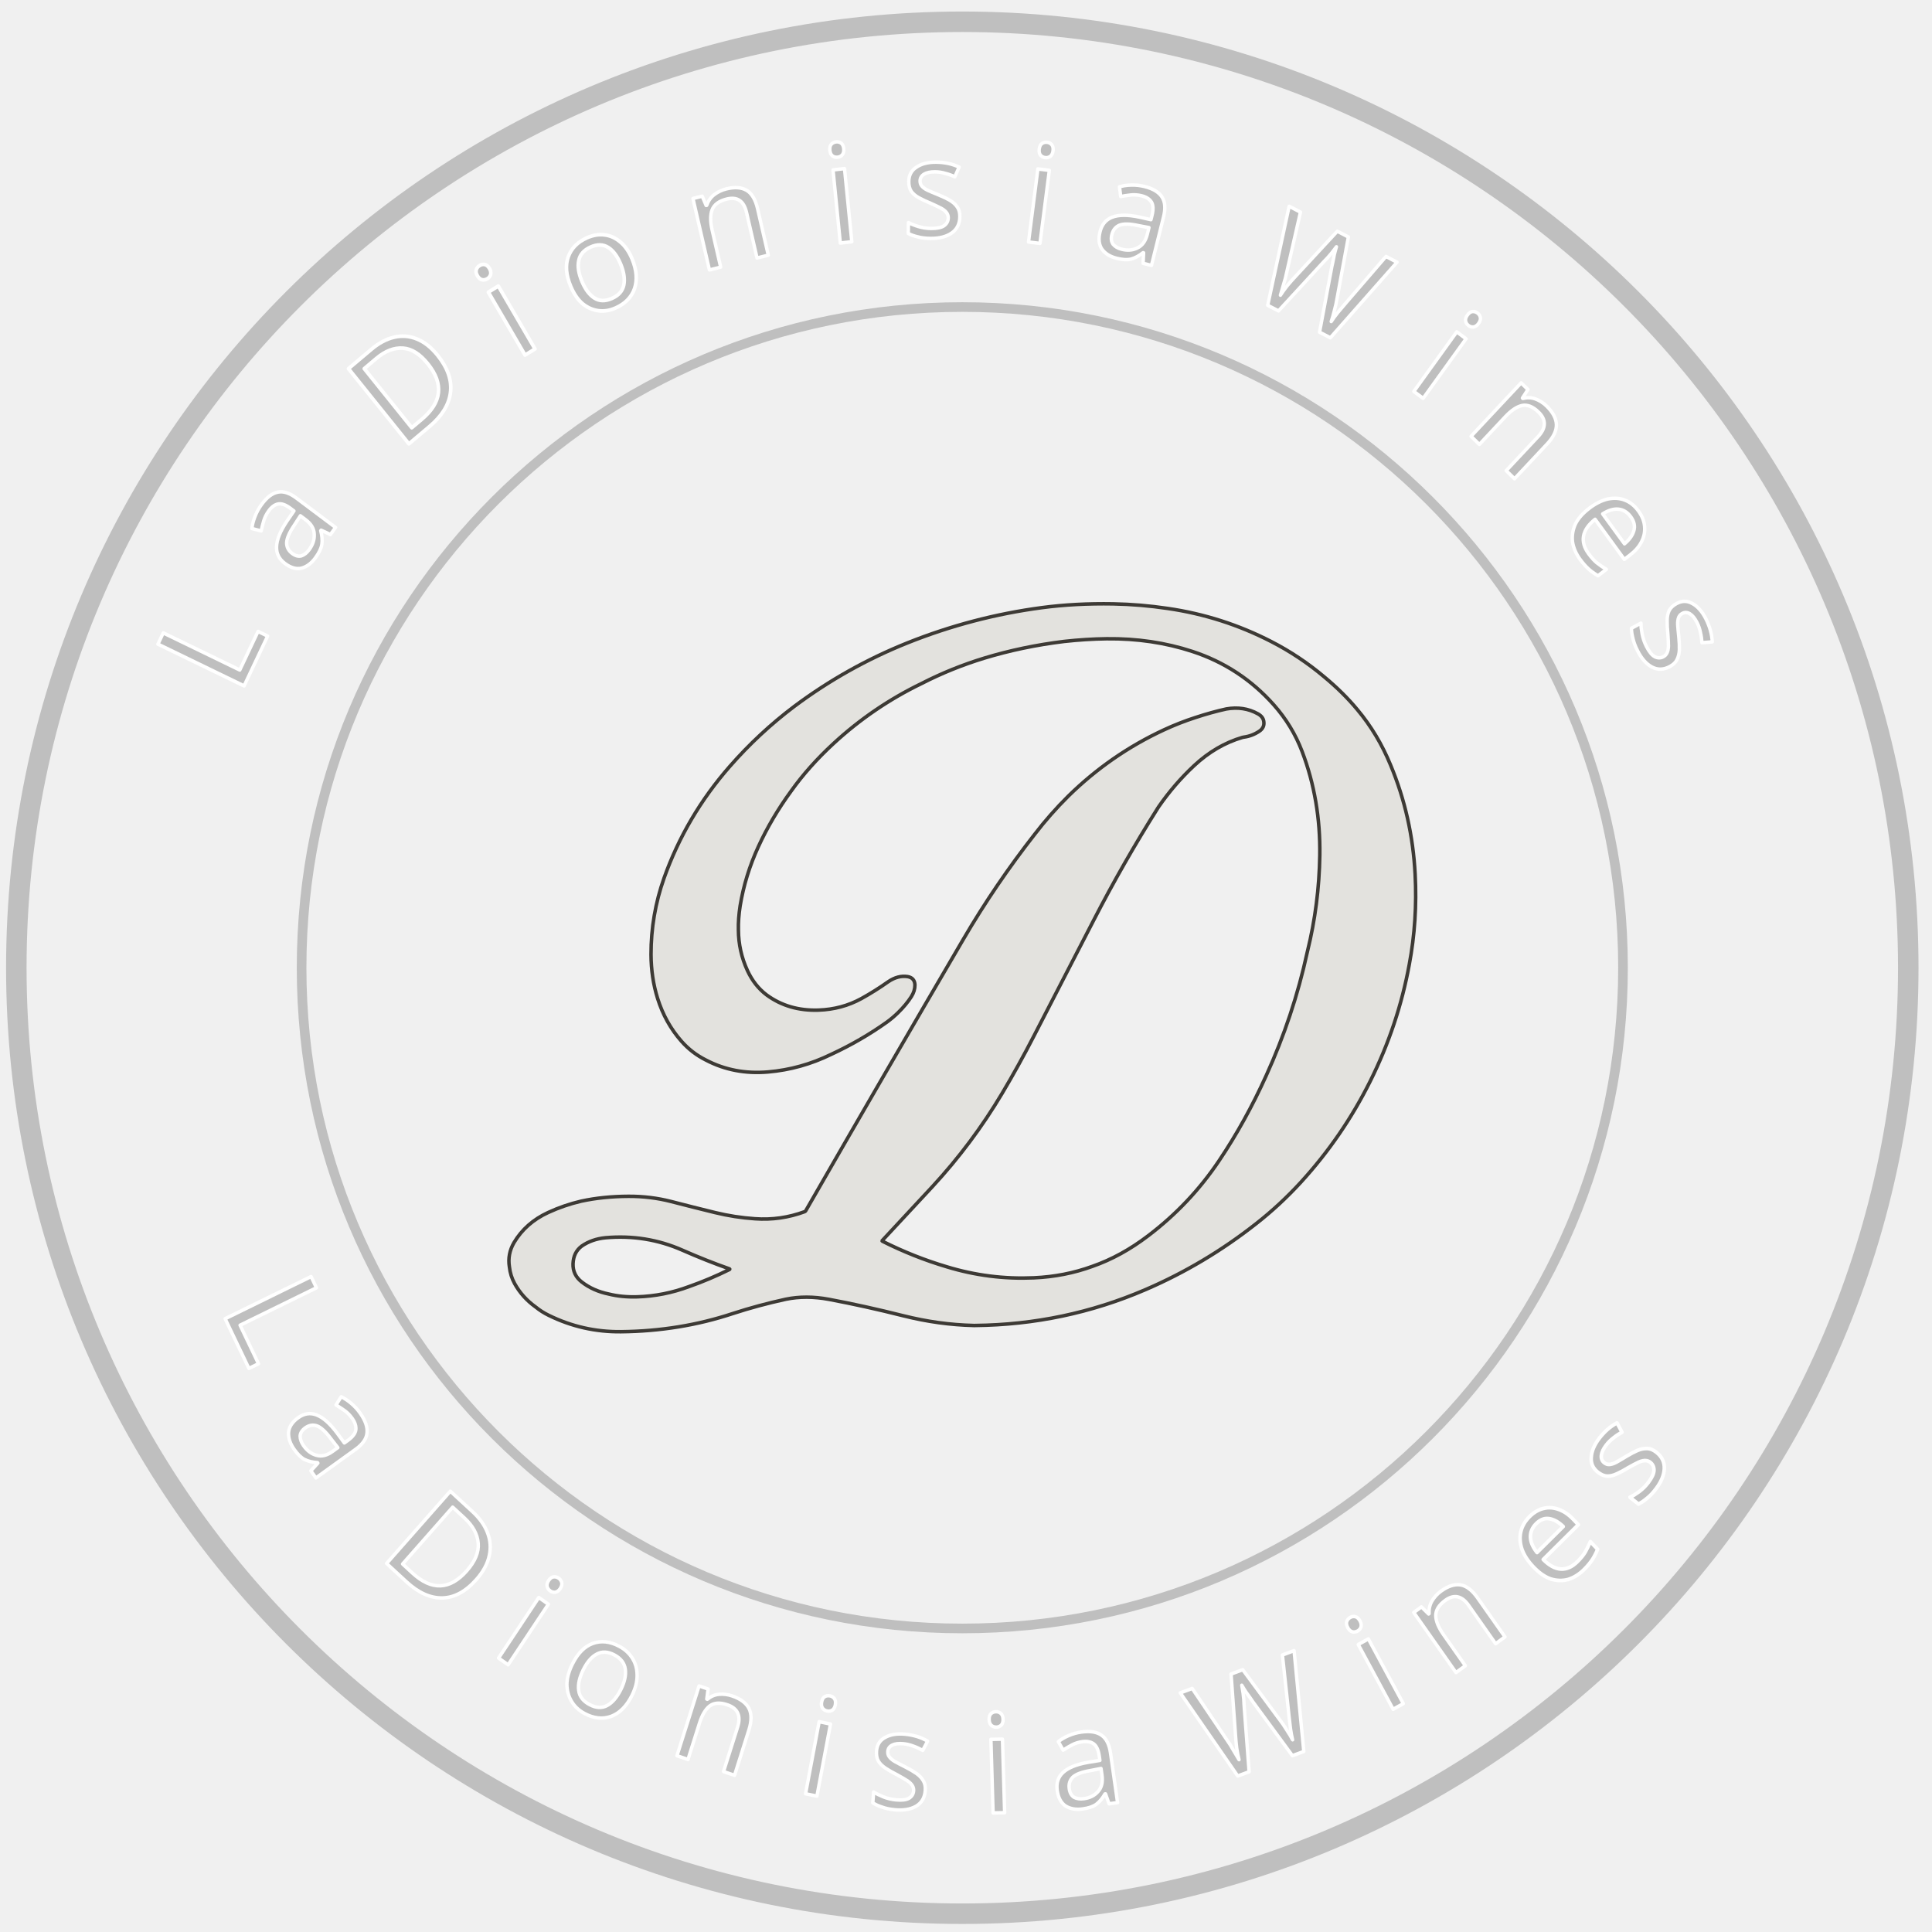
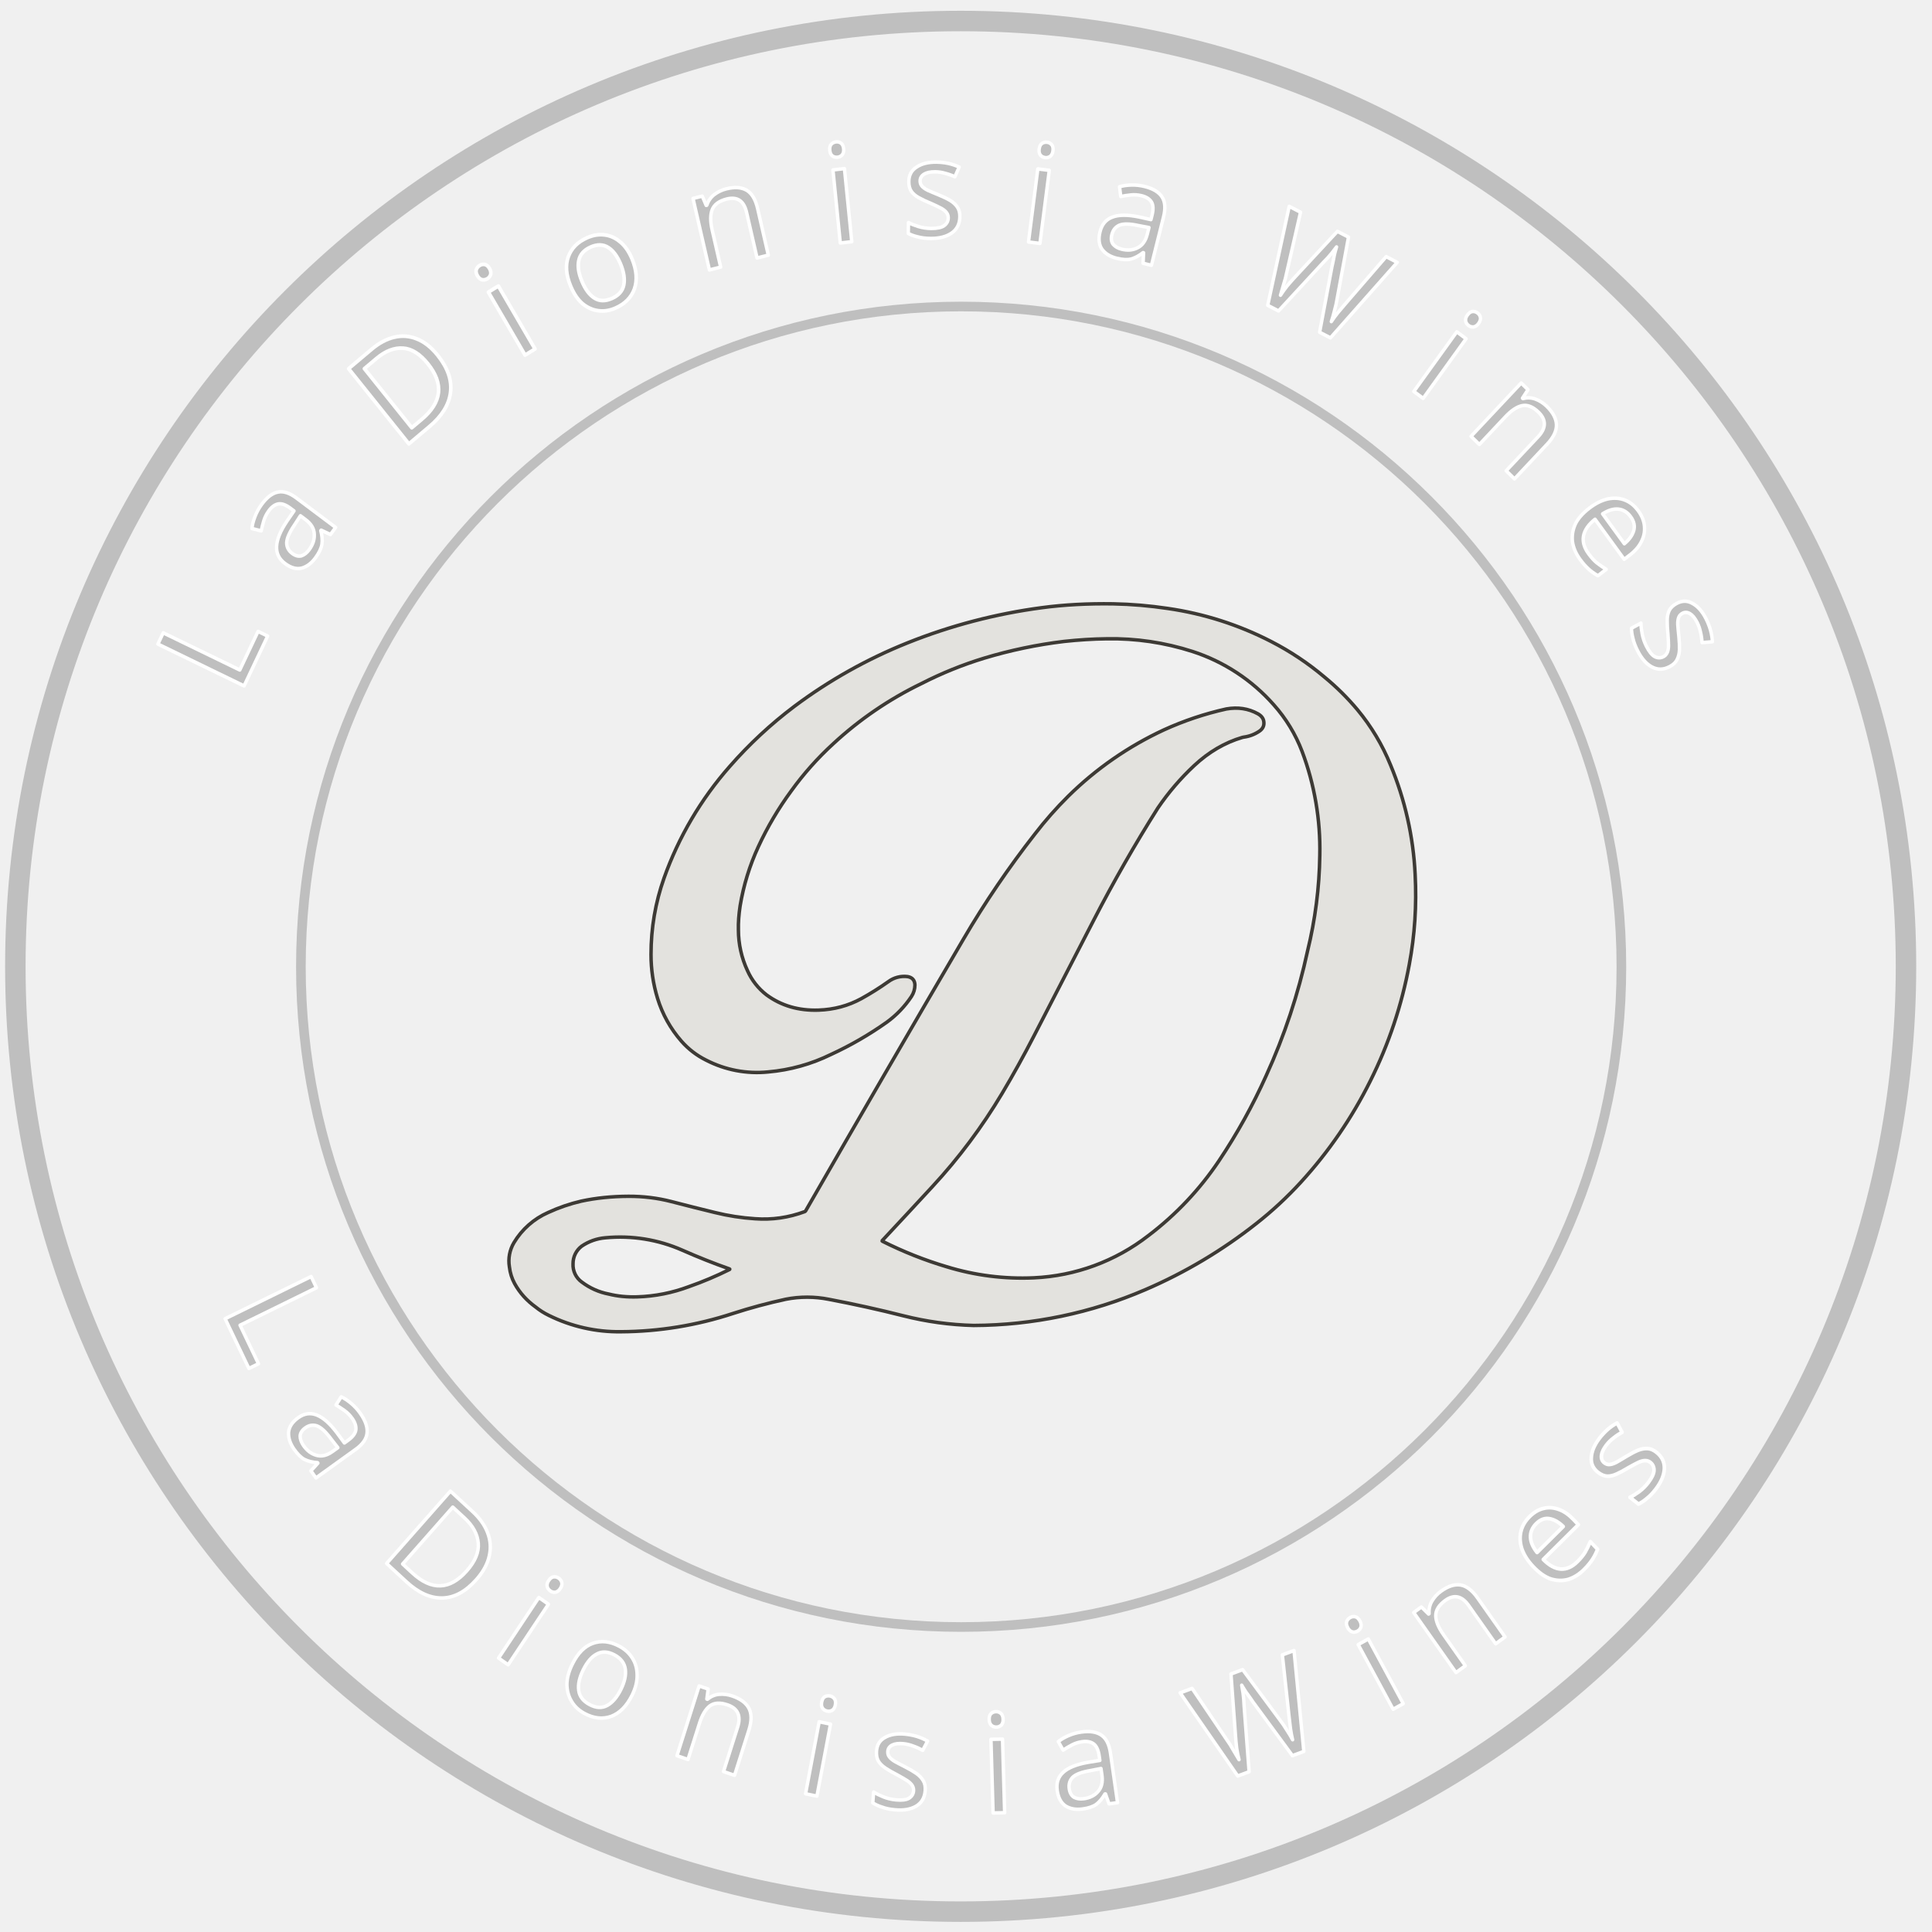
- <svg xmlns="http://www.w3.org/2000/svg" width="100%" height="100%" viewBox="0 0 550 550" version="1.1" xml:space="preserve" style="fill-rule:evenodd;clip-rule:evenodd;stroke-linecap:round;stroke-linejoin:round;stroke-miterlimit:1.5;">
-   <g transform="matrix(1,0,0,1,-98.4392,-41.3317)">
-     <g>
-       <g transform="matrix(5.77449,0,0,5.77449,-198.504,-240.67)">
-         <circle cx="98.864" cy="96.545" r="46.636" style="fill:none;stroke:rgb(191,191,191);stroke-width:1.01px;" />
-       </g>
-       <g transform="matrix(4.03314,0,0,4.03314,-26.3469,-72.5498)">
-         <circle cx="98.864" cy="96.545" r="46.636" style="fill:none;stroke:rgb(191,191,191);stroke-width:0.68px;" />
-       </g>
-       <g transform="matrix(0.393362,0,0,0.393362,136.456,192.884)">
-         <path d="M709,51.75C722.267,52.003 735.413,53.107 748.44,55.06C774.787,58.887 799.787,66.887 823.44,79.06C837.133,86.107 849.883,94.607 861.69,104.56C870.97,112.253 879.01,120.213 885.81,128.44C895.63,140.18 903.59,153.47 909.69,168.31C920.117,193.283 926.053,219.68 927.5,247.5C928.66,269.747 927.243,291.497 923.25,312.75C917.91,341.93 908.513,370.033 895.06,397.06C881.767,423.773 865.017,448.19 844.81,470.31C834.737,481.283 823.967,491.263 812.5,500.25C787.66,519.81 760.93,535.747 732.31,548.06C693.183,564.9 652.08,573.543 609,573.99C608.667,573.997 608.333,573.997 608,573.99C591.12,573.583 574.203,571.253 557.25,567C538.51,562.28 520.49,558.3 503.19,555.06C492.183,553 481.787,552.98 472,555C458.773,557.887 446.043,561.323 433.81,565.31C408.183,573.817 381.163,578.213 352.75,578.5C334.357,578.687 316.96,574.75 300.56,566.69C297.107,565.023 293.9,562.98 290.94,560.56C284.56,555.993 279.517,550.37 275.81,543.69C273.757,539.983 272.487,535.92 272,531.5C271.02,525.4 272.123,519.587 275.31,514.06C280.977,504.513 289.207,497.243 300,492.25C307.693,488.69 315.693,485.94 324,484C334.593,481.713 346.01,480.547 358.25,480.5C368.863,480.46 379.113,481.71 389,484.25C399.767,487.043 410.35,489.71 420.75,492.25C430.33,494.59 439.997,496.09 449.75,496.75C462.077,497.643 474.067,495.93 485.72,491.61C486.033,491.497 486.273,491.293 486.44,491C524.173,425.387 562.257,359.783 600.69,294.19C616.09,267.903 633.297,242.61 652.31,218.31C659.67,208.723 667.713,199.6 676.44,190.94C696.86,170.893 719.943,154.893 745.69,142.94C753.063,139.513 760.667,136.533 768.5,134C776.1,131.487 783.537,129.423 790.81,127.81C799.183,126.33 806.81,127.497 813.69,131.31C816.363,132.797 817.8,134.777 818,137.25C818.32,140.01 817.217,142.24 814.69,143.94C811.23,146.253 807.5,147.67 803.5,148.19C803.167,148.23 802.84,148.297 802.52,148.39C789.807,152.123 778.153,158.93 767.56,168.81C758.013,177.717 749.44,187.663 741.84,198.65C741.653,198.923 741.473,199.203 741.3,199.49C724.68,225.837 709.267,252.777 695.06,280.31C680.98,307.537 666.48,335.62 651.56,364.56C644.273,378.707 636.607,392.54 628.56,406.06C614.167,430.213 597.377,452.673 578.19,473.44C566.137,486.48 554.01,499.52 541.81,512.56C541.657,512.733 541.68,512.87 541.88,512.97C557.073,520.61 572.613,526.787 588.5,531.5C609.013,537.773 630.013,540.44 651.5,539.5C666.433,538.847 680.58,536.077 693.94,531.19C707.9,526.323 721.4,518.907 734.44,508.94C754.553,493.64 771.593,475.597 785.56,454.81C798.32,435.83 809.697,415.29 819.69,393.19C832.837,364.317 842.737,334.583 849.39,303.99C849.463,303.663 849.54,303.337 849.62,303.01C855.173,280.483 858.133,257.397 858.5,233.75C858.907,207.177 854.637,182.113 845.69,158.56C840.97,146.14 834.137,134.89 825.19,124.81C809.01,106.63 789.383,93.757 766.31,86.19C746.897,79.817 726.21,76.753 704.25,77C694.303,77.127 684.033,77.773 673.44,78.94C653.307,81.407 634.077,85.427 615.75,91C600.03,95.78 584.843,101.927 570.19,109.44C546.81,120.78 525.56,135.28 506.44,152.94C494.573,163.9 484.407,175.317 475.94,187.19C466.487,200.13 458.57,213.547 452.19,227.44C445.83,241.273 441.433,255.543 439,270.25C438.02,276.623 437.603,282.457 437.75,287.75C437.81,298.057 439.997,307.87 444.31,317.19C447.683,324.463 452.267,330.297 458.06,334.69C468.733,342.557 481.297,346.243 495.75,345.75C506.937,345.37 517.25,342.6 526.69,337.44C533.403,333.72 539.903,329.637 546.19,325.19C550.87,322.003 555.557,320.773 560.25,321.5C563.597,322.107 565.347,324.107 565.5,327.5C565.52,330.393 564.667,333.207 562.94,335.94C560.46,339.847 557.21,343.763 553.19,347.69C550.663,350.15 547.997,352.4 545.19,354.44C532.717,363.327 519.257,371.117 504.81,377.81C490.27,384.903 475.083,389.133 459.25,390.5C442.903,391.907 427.923,389.053 414.31,381.94C407.437,378.507 401.5,373.943 396.5,368.25C388.7,359.403 382.95,349.07 379.25,337.25C376.143,327.323 374.56,316.74 374.5,305.5C374.48,286.44 377.627,268.003 383.94,250.19C394.5,220.477 410.333,193.56 431.44,169.44C445.58,153.28 461.163,138.78 478.19,125.94C503.537,107.013 530.87,91.68 560.19,79.94C591.557,67.413 623.91,58.933 657.25,54.5C673.41,52.353 690.66,51.437 709,51.75ZM324.44,542.56C329.913,546.8 336.433,549.697 344,551.25C350.34,552.81 357.173,553.477 364.5,553.25C377.373,552.85 389.893,550.37 402.06,545.81C412.027,542.31 421.743,538.21 431.21,533.51C431.61,533.31 431.6,533.13 431.18,532.97C420.04,529.05 408.73,524.56 397.25,519.5C379.683,511.76 361.1,508.76 341.5,510.5C334.907,511.147 329.177,513.167 324.31,516.56C320.337,519.547 318.253,523.797 318.06,529.31C317.887,534.723 320.013,539.14 324.44,542.56Z" style="fill:rgb(227,226,222);fill-rule:nonzero;stroke:rgb(61,58,53);stroke-width:2.54px;stroke-linecap:butt;stroke-miterlimit:2;" />
-       </g>
-       <g transform="matrix(5.24256,1.26642,-1.29706,5.3694,-78.1999,-377.049)">
-         <g transform="matrix(0.208061,-0.978116,0.978116,0.208061,70.9312,98.1936)">
-           <text x="0px" y="0px" style="font-family:'CopperplateGothic-Bold', 'Copperplate Gothic Bold', sans-serif;font-size:7.079px;fill:rgb(191,191,191);stroke:white;stroke-width:0.18px;stroke-linecap:butt;stroke-miterlimit:2;">L</text>
-         </g>
-         <g transform="matrix(0.387202,-0.921995,0.921995,0.387202,72.4912,91.6021)">
-           <text x="0px" y="0px" style="font-family:'CopperplateGothic-Bold', 'Copperplate Gothic Bold', sans-serif;font-size:7.079px;fill:rgb(191,191,191);stroke:white;stroke-width:0.18px;stroke-linecap:butt;stroke-miterlimit:2;">a</text>
-         </g>
-         <g transform="matrix(0.601366,-0.798974,0.798974,0.601366,76.1173,83.9501)">
-           <text x="0px" y="0px" style="font-family:'CopperplateGothic-Bold', 'Copperplate Gothic Bold', sans-serif;font-size:7.079px;fill:rgb(191,191,191);stroke:white;stroke-width:0.19px;stroke-linecap:butt;stroke-miterlimit:2;">D</text>
-         </g>
-         <g transform="matrix(0.713102,-0.70106,0.70106,0.713102,80.956,77.9761)">
-           <text x="0px" y="0px" style="font-family:'CopperplateGothic-Bold', 'Copperplate Gothic Bold', sans-serif;font-size:7.079px;fill:rgb(191,191,191);stroke:white;stroke-width:0.19px;stroke-linecap:butt;stroke-miterlimit:2;">i</text>
-         </g>
-         <g transform="matrix(0.800587,-0.599217,0.599217,0.800587,83.7052,75.3031)">
-           <text x="0px" y="0px" style="font-family:'CopperplateGothic-Bold', 'Copperplate Gothic Bold', sans-serif;font-size:7.079px;fill:rgb(191,191,191);stroke:white;stroke-width:0.19px;stroke-linecap:butt;stroke-miterlimit:2;">o</text>
-         </g>
-         <g transform="matrix(0.890109,-0.455747,0.455747,0.890109,89.2528,71.3308)">
-           <text x="0px" y="0px" style="font-family:'CopperplateGothic-Bold', 'Copperplate Gothic Bold', sans-serif;font-size:7.079px;fill:rgb(191,191,191);stroke:white;stroke-width:0.18px;stroke-linecap:butt;stroke-miterlimit:2;">n</text>
-         </g>
-         <g transform="matrix(0.941479,-0.337072,0.337072,0.941479,95.6031,68.326)">
-           <text x="0px" y="0px" style="font-family:'CopperplateGothic-Bold', 'Copperplate Gothic Bold', sans-serif;font-size:7.079px;fill:rgb(191,191,191);stroke:white;stroke-width:0.18px;stroke-linecap:butt;stroke-miterlimit:2;">i</text>
-         </g>
-         <g transform="matrix(0.974391,-0.224859,0.224859,0.974391,99.22,67.0709)">
-           <text x="0px" y="0px" style="font-family:'CopperplateGothic-Bold', 'Copperplate Gothic Bold', sans-serif;font-size:7.079px;fill:rgb(191,191,191);stroke:white;stroke-width:0.18px;stroke-linecap:butt;stroke-miterlimit:2;">s</text>
-         </g>
-         <g transform="matrix(0.993715,-0.111935,0.111935,0.993715,105.215,65.859)">
-           <text x="0px" y="0px" style="font-family:'CopperplateGothic-Bold', 'Copperplate Gothic Bold', sans-serif;font-size:7.079px;fill:rgb(191,191,191);stroke:white;stroke-width:0.18px;stroke-linecap:butt;stroke-miterlimit:2;">i</text>
-         </g>
-         <g transform="matrix(0.999973,0.00731594,-0.00731594,0.999973,109.028,65.452)">
-           <text x="0px" y="0px" style="font-family:'CopperplateGothic-Bold', 'Copperplate Gothic Bold', sans-serif;font-size:7.079px;fill:rgb(191,191,191);stroke:white;stroke-width:0.18px;stroke-linecap:butt;stroke-miterlimit:2;">a</text>
-         </g>
-         <g transform="matrix(0.972311,0.233691,-0.233691,0.972311,117.495,65.7359)">
-           <text x="0px" y="0px" style="font-family:'CopperplateGothic-Bold', 'Copperplate Gothic Bold', sans-serif;font-size:7.079px;fill:rgb(191,191,191);stroke:white;stroke-width:0.18px;stroke-linecap:butt;stroke-miterlimit:2;">W</text>
-         </g>
-         <g transform="matrix(0.922666,0.3856,-0.3856,0.922666,126.881,68.379)">
-           <text x="0px" y="0px" style="font-family:'CopperplateGothic-Bold', 'Copperplate Gothic Bold', sans-serif;font-size:7.079px;fill:rgb(191,191,191);stroke:white;stroke-width:0.18px;stroke-linecap:butt;stroke-miterlimit:2;">i</text>
-         </g>
-         <g transform="matrix(0.864607,0.502449,-0.502449,0.864607,130.407,69.8631)">
-           <text x="0px" y="0px" style="font-family:'CopperplateGothic-Bold', 'Copperplate Gothic Bold', sans-serif;font-size:7.079px;fill:rgb(191,191,191);stroke:white;stroke-width:0.18px;stroke-linecap:butt;stroke-miterlimit:2;">n</text>
-         </g>
-         <g transform="matrix(0.769935,0.638123,-0.638123,0.769935,136.396,73.5391)">
-           <text x="0px" y="0px" style="font-family:'CopperplateGothic-Bold', 'Copperplate Gothic Bold', sans-serif;font-size:7.079px;fill:rgb(191,191,191);stroke:white;stroke-width:0.18px;stroke-linecap:butt;stroke-miterlimit:2;">e</text>
-         </g>
-         <g transform="matrix(0.659902,0.751351,-0.751351,0.659902,141.167,77.677)">
-           <text x="0px" y="0px" style="font-family:'CopperplateGothic-Bold', 'Copperplate Gothic Bold', sans-serif;font-size:7.079px;fill:rgb(191,191,191);stroke:white;stroke-width:0.18px;stroke-linecap:butt;stroke-miterlimit:2;">s</text>
-         </g>
-       </g>
-       <g transform="matrix(5.2362,-1.29245,1.32372,5.36289,-360.372,-99.7259)">
-         <g transform="matrix(0.207486,0.978238,-0.978238,0.207486,71.0379,112.786)">
-           <text x="0px" y="0px" style="font-family:'CopperplateGothic-Bold', 'Copperplate Gothic Bold', sans-serif;font-size:7.079px;fill:rgb(191,191,191);stroke:white;stroke-width:0.18px;stroke-linecap:butt;stroke-miterlimit:2;">L</text>
-         </g>
-         <g transform="matrix(0.365601,0.930772,-0.930772,0.365601,72.5778,119.391)">
-           <text x="0px" y="0px" style="font-family:'CopperplateGothic-Bold', 'Copperplate Gothic Bold', sans-serif;font-size:7.079px;fill:rgb(191,191,191);stroke:white;stroke-width:0.18px;stroke-linecap:butt;stroke-miterlimit:2;">a</text>
-         </g>
-         <g transform="matrix(0.560461,0.828181,-0.828181,0.560461,75.9742,127.129)">
-           <text x="0px" y="0px" style="font-family:'CopperplateGothic-Bold', 'Copperplate Gothic Bold', sans-serif;font-size:7.079px;fill:rgb(191,191,191);stroke:white;stroke-width:0.18px;stroke-linecap:butt;stroke-miterlimit:2;">D</text>
-         </g>
-         <g transform="matrix(0.667166,0.744909,-0.744909,0.667166,80.4924,133.361)">
-           <text x="0px" y="0px" style="font-family:'CopperplateGothic-Bold', 'Copperplate Gothic Bold', sans-serif;font-size:7.079px;fill:rgb(191,191,191);stroke:white;stroke-width:0.18px;stroke-linecap:butt;stroke-miterlimit:2;">i</text>
-         </g>
-         <g transform="matrix(0.753978,0.6569,-0.6569,0.753978,83.0648,136.204)">
-           <text x="0px" y="0px" style="font-family:'CopperplateGothic-Bold', 'Copperplate Gothic Bold', sans-serif;font-size:7.079px;fill:rgb(191,191,191);stroke:white;stroke-width:0.18px;stroke-linecap:butt;stroke-miterlimit:2;">o</text>
-         </g>
-         <g transform="matrix(0.847676,0.530514,-0.530514,0.847676,88.2911,140.581)">
-           <text x="0px" y="0px" style="font-family:'CopperplateGothic-Bold', 'Copperplate Gothic Bold', sans-serif;font-size:7.079px;fill:rgb(191,191,191);stroke:white;stroke-width:0.18px;stroke-linecap:butt;stroke-miterlimit:2;">n</text>
-         </g>
-         <g transform="matrix(0.905859,0.42358,-0.42358,0.905859,94.364,144.138)">
-           <text x="0px" y="0px" style="font-family:'CopperplateGothic-Bold', 'Copperplate Gothic Bold', sans-serif;font-size:7.079px;fill:rgb(191,191,191);stroke:white;stroke-width:0.18px;stroke-linecap:butt;stroke-miterlimit:2;">i</text>
-         </g>
-         <g transform="matrix(0.947031,0.321143,-0.321143,0.947031,97.8358,145.724)">
-           <text x="0px" y="0px" style="font-family:'CopperplateGothic-Bold', 'Copperplate Gothic Bold', sans-serif;font-size:7.079px;fill:rgb(191,191,191);stroke:white;stroke-width:0.18px;stroke-linecap:butt;stroke-miterlimit:2;">s</text>
-         </g>
-         <g transform="matrix(0.976451,0.215739,-0.215739,0.976451,103.688,147.539)">
-           <text x="0px" y="0px" style="font-family:'CopperplateGothic-Bold', 'Copperplate Gothic Bold', sans-serif;font-size:7.079px;fill:rgb(191,191,191);stroke:white;stroke-width:0.18px;stroke-linecap:butt;stroke-miterlimit:2;">i</text>
-         </g>
-         <g transform="matrix(0.99471,0.102721,-0.102721,0.99471,107.42,148.344)">
-           <text x="0px" y="0px" style="font-family:'CopperplateGothic-Bold', 'Copperplate Gothic Bold', sans-serif;font-size:7.079px;fill:rgb(191,191,191);stroke:white;stroke-width:0.18px;stroke-linecap:butt;stroke-miterlimit:2;">a</text>
-         </g>
-         <g transform="matrix(0.993871,-0.110547,0.110547,0.993871,115.874,149.001)">
-           <text x="0px" y="0px" style="font-family:'CopperplateGothic-Bold', 'Copperplate Gothic Bold', sans-serif;font-size:7.079px;fill:rgb(191,191,191);stroke:white;stroke-width:0.18px;stroke-linecap:butt;stroke-miterlimit:2;">W</text>
-         </g>
-         <g transform="matrix(0.966762,-0.255679,0.255679,0.966762,125.507,147.58)">
-           <text x="0px" y="0px" style="font-family:'CopperplateGothic-Bold', 'Copperplate Gothic Bold', sans-serif;font-size:7.079px;fill:rgb(191,191,191);stroke:white;stroke-width:0.18px;stroke-linecap:butt;stroke-miterlimit:2;">i</text>
-         </g>
-         <g transform="matrix(0.929099,-0.369832,0.369832,0.929099,129.214,146.589)">
-           <text x="0px" y="0px" style="font-family:'CopperplateGothic-Bold', 'Copperplate Gothic Bold', sans-serif;font-size:7.079px;fill:rgb(191,191,191);stroke:white;stroke-width:0.18px;stroke-linecap:butt;stroke-miterlimit:2;">n</text>
-         </g>
-         <g transform="matrix(0.863361,-0.504587,0.504587,0.863361,135.69,143.843)">
-           <text x="0px" y="0px" style="font-family:'CopperplateGothic-Bold', 'Copperplate Gothic Bold', sans-serif;font-size:7.079px;fill:rgb(191,191,191);stroke:white;stroke-width:0.19px;stroke-linecap:butt;stroke-miterlimit:2;">e</text>
-         </g>
-         <g transform="matrix(0.784649,-0.619941,0.619941,0.784649,141.073,140.552)">
-           <text x="0px" y="0px" style="font-family:'CopperplateGothic-Bold', 'Copperplate Gothic Bold', sans-serif;font-size:7.079px;fill:rgb(191,191,191);stroke:white;stroke-width:0.19px;stroke-linecap:butt;stroke-miterlimit:2;">s</text>
-         </g>
-       </g>
-     </g>
-   </g>
+ <svg xmlns="http://www.w3.org/2000/svg" xml:space="preserve" fill-rule="evenodd" stroke-linecap="round" stroke-linejoin="round" stroke-miterlimit="1.5" clip-rule="evenodd" viewBox="0 0 550 550">
+   <circle cx="98.86" cy="96.55" r="46.64" fill="none" stroke="#bfbfbf" stroke-width="1.01" transform="matrix(5.77 0 0 5.77 -296.94 -282)" />
+   <circle cx="98.86" cy="96.55" r="46.64" fill="none" stroke="#bfbfbf" stroke-width=".68" transform="matrix(4.03 0 0 4.03 -124.79 -113.88)" />
+   <path fill="#e3e2de" fill-rule="nonzero" stroke="#3d3a35" stroke-linecap="butt" stroke-miterlimit="2" stroke-width=".99" d="M316.91 171.9c5.22.1 10.39.54 15.51 1.31a93.36 93.36 0 0 1 29.5 9.44 80.25 80.25 0 0 1 15.05 10.03 71.2 71.2 0 0 1 9.5 9.4 59.67 59.67 0 0 1 9.38 15.68 92.73 92.73 0 0 1 7.01 31.15c.46 8.75-.1 17.3-1.67 25.67a124.31 124.31 0 0 1-11.1 33.16 125.27 125.27 0 0 1-19.76 28.81 106 106 0 0 1-12.7 11.78 140.65 140.65 0 0 1-31.55 18.8 124.76 124.76 0 0 1-48.9 10.2 90.83 90.83 0 0 1-19.96-2.74 354.1 354.1 0 0 0-21.27-4.7 31.56 31.56 0 0 0-12.27-.02 155.38 155.38 0 0 0-15.02 4.05 103.92 103.92 0 0 1-31.88 5.2 44.88 44.88 0 0 1-20.53-4.65 19.02 19.02 0 0 1-3.79-2.41c-2.5-1.8-4.5-4.01-5.95-6.64-.8-1.46-1.3-3.06-1.5-4.8a10.2 10.2 0 0 1 1.3-6.86 21.4 21.4 0 0 1 9.72-8.58 48.9 48.9 0 0 1 9.44-3.24c4.16-.9 8.65-1.36 13.47-1.38 4.17-.01 8.2.48 12.1 1.48 4.23 1.1 8.4 2.15 12.48 3.14 3.77.93 7.57 1.52 11.41 1.77 4.85.36 9.57-.32 14.15-2.02a.52.52 0 0 0 .28-.24 11033.6 11033.6 0 0 1 44.95-77.41 269.33 269.33 0 0 1 20.3-29.85c2.9-3.77 6.06-7.36 9.5-10.77a96.81 96.81 0 0 1 27.23-18.88 90.16 90.16 0 0 1 17.75-5.95c3.3-.58 6.3-.13 9 1.37 1.05.59 1.62 1.37 1.7 2.34.12 1.09-.31 1.96-1.3 2.63a10.2 10.2 0 0 1-4.4 1.67l-.4.08c-5 1.47-9.58 4.15-13.74 8.04a72.04 72.04 0 0 0-10.33 12.06 423.85 423.85 0 0 0-18.2 31.8 29834.9 29834.9 0 0 0-17.1 33.14 304.8 304.8 0 0 1-9.05 16.32 158.6 158.6 0 0 1-19.82 26.5 3348.3 3348.3 0 0 1-14.3 15.4c-.07.06-.06.12.02.16 5.98 3 12.1 5.43 18.34 7.28a73.2 73.2 0 0 0 24.78 3.15 57.31 57.31 0 0 0 32.63-12.02 88.86 88.86 0 0 0 20.1-21.3 165.7 165.7 0 0 0 13.43-24.23 173.34 173.34 0 0 0 11.78-35.48 121.33 121.33 0 0 0 3.49-27.24 79.11 79.11 0 0 0-5.04-29.58 42.7 42.7 0 0 0-8.06-13.27 52.3 52.3 0 0 0-23.17-15.2 75.04 75.04 0 0 0-24.4-3.6c-3.92.04-7.96.3-12.13.75a133.8 133.8 0 0 0-22.7 4.75 108.19 108.19 0 0 0-17.91 7.25 103.03 103.03 0 0 0-25.08 17.11 87.83 87.83 0 0 0-12 13.48 91.69 91.69 0 0 0-9.34 15.83 65.9 65.9 0 0 0-5.19 16.84c-.38 2.5-.55 4.8-.49 6.88a27.5 27.5 0 0 0 2.58 11.58 17.9 17.9 0 0 0 5.41 6.89c4.2 3.1 9.14 4.54 14.83 4.35 4.4-.15 8.45-1.24 12.17-3.27a82.62 82.62 0 0 0 7.67-4.82 7.57 7.57 0 0 1 5.53-1.45c1.31.24 2 1.02 2.06 2.36a6.03 6.03 0 0 1-1 3.32 28.68 28.68 0 0 1-6.98 7.28 99.04 99.04 0 0 1-15.89 9.19 50.45 50.45 0 0 1-17.92 4.99 31.54 31.54 0 0 1-17.68-3.37 22.77 22.77 0 0 1-7-5.38 33.18 33.18 0 0 1-6.8-12.2 42.35 42.35 0 0 1-1.86-12.49c0-7.5 1.23-14.75 3.71-21.75a97.37 97.37 0 0 1 18.69-31.77 121.92 121.92 0 0 1 18.39-17.1 141.76 141.76 0 0 1 32.25-18.1 159.1 159.1 0 0 1 38.18-10c6.36-.85 13.15-1.21 20.36-1.1ZM165.64 364.98a18.4 18.4 0 0 0 7.7 3.42c2.49.62 5.18.88 8.06.79a45.89 45.89 0 0 0 14.77-2.93 100.2 100.2 0 0 0 11.47-4.84c.16-.07.15-.14-.01-.2a187.1 187.1 0 0 1-13.35-5.3 43.9 43.9 0 0 0-21.93-3.55 14 14 0 0 0-6.76 2.39 6.2 6.2 0 0 0-2.46 5.01 6.03 6.03 0 0 0 2.5 5.21Z" />
+   <text fill="#bfbfbf" stroke="#fff" stroke-linecap="butt" stroke-miterlimit="2" stroke-width=".18" font-family="&quot;CopperplateGothic-Bold&quot;,&quot;Copperplate Gothic Bold&quot;,sans-serif" font-size="7.08" transform="matrix(2.36 -4.99 4.86 2.36 67.86 198.69)">L</text>
+   <text fill="#bfbfbf" stroke="#fff" stroke-linecap="butt" stroke-miterlimit="2" stroke-width=".18" font-family="&quot;CopperplateGothic-Bold&quot;,&quot;Copperplate Gothic Bold&quot;,sans-serif" font-size="7.08" transform="matrix(3.23 -4.46 4.33 3.25 84.59 165.27)">a</text>
+   <text fill="#bfbfbf" stroke="#fff" stroke-linecap="butt" stroke-miterlimit="2" stroke-width=".19" font-family="&quot;CopperplateGothic-Bold&quot;,&quot;Copperplate Gothic Bold&quot;,sans-serif" font-size="7.08" transform="matrix(4.19 -3.53 3.4 4.24 113.52 128.78)">D</text>
+   <text fill="#bfbfbf" stroke="#fff" stroke-linecap="butt" stroke-miterlimit="2" stroke-width=".19" font-family="&quot;CopperplateGothic-Bold&quot;,&quot;Copperplate Gothic Bold&quot;,sans-serif" font-size="7.08" transform="matrix(4.65 -2.86 2.75 4.72 146.64 102.83)">i</text>
+   <text fill="#bfbfbf" stroke="#fff" stroke-linecap="butt" stroke-miterlimit="2" stroke-width=".19" font-family="&quot;CopperplateGothic-Bold&quot;,&quot;Copperplate Gothic Bold&quot;,sans-serif" font-size="7.08" transform="matrix(4.97 -2.2 2.1 5.06 164.52 91.96)">o</text>
+   <text fill="#bfbfbf" stroke="#fff" stroke-linecap="butt" stroke-miterlimit="2" stroke-width=".18" font-family="&quot;CopperplateGothic-Bold&quot;,&quot;Copperplate Gothic Bold&quot;,sans-serif" font-size="7.08" transform="matrix(5.26 -1.32 1.23 5.36 198.75 77.65)">n</text>
+   <text fill="#bfbfbf" stroke="#fff" stroke-linecap="butt" stroke-miterlimit="2" stroke-width=".18" font-family="&quot;CopperplateGothic-Bold&quot;,&quot;Copperplate Gothic Bold&quot;,sans-serif" font-size="7.08" transform="matrix(5.37 -.62 .55 5.48 235.94 69.56)">i</text>
+   <text fill="#bfbfbf" stroke="#fff" stroke-linecap="butt" stroke-miterlimit="2" stroke-width=".18" font-family="&quot;CopperplateGothic-Bold&quot;,&quot;Copperplate Gothic Bold&quot;,sans-serif" font-size="7.08" transform="matrix(5.4 .03 -.09 5.52 256.53 67.4)">s</text>
+   <text fill="#bfbfbf" stroke="#fff" stroke-linecap="butt" stroke-miterlimit="2" stroke-width=".18" font-family="&quot;CopperplateGothic-Bold&quot;,&quot;Copperplate Gothic Bold&quot;,sans-serif" font-size="7.08" transform="matrix(5.35 .66 -.7 5.48 289.53 68.49)">i</text>
+   <text fill="#bfbfbf" stroke="#fff" stroke-linecap="butt" stroke-miterlimit="2" stroke-width=".18" font-family="&quot;CopperplateGothic-Bold&quot;,&quot;Copperplate Gothic Bold&quot;,sans-serif" font-size="7.08" transform="matrix(5.23 1.3 -1.34 5.36 310.05 71.13)">a</text>
+   <text fill="#bfbfbf" stroke="#fff" stroke-linecap="butt" stroke-miterlimit="2" stroke-width=".18" font-family="&quot;CopperplateGothic-Bold&quot;,&quot;Copperplate Gothic Bold&quot;,sans-serif" font-size="7.08" transform="matrix(4.8 2.49 -2.49 4.92 354.07 83.38)">W</text>
+   <text fill="#bfbfbf" stroke="#fff" stroke-linecap="butt" stroke-miterlimit="2" stroke-width=".18" font-family="&quot;CopperplateGothic-Bold&quot;,&quot;Copperplate Gothic Bold&quot;,sans-serif" font-size="7.08" transform="matrix(4.34 3.24 -3.22 4.47 399.85 109.46)">i</text>
+   <text fill="#bfbfbf" stroke="#fff" stroke-linecap="butt" stroke-miterlimit="2" stroke-width=".18" font-family="&quot;CopperplateGothic-Bold&quot;,&quot;Copperplate Gothic Bold&quot;,sans-serif" font-size="7.08" transform="matrix(3.88 3.8 -3.76 4 416.41 121.9)">n</text>
+   <text fill="#bfbfbf" stroke="#fff" stroke-linecap="butt" stroke-miterlimit="2" stroke-width=".18" font-family="&quot;CopperplateGothic-Bold&quot;,&quot;Copperplate Gothic Bold&quot;,sans-serif" font-size="7.08" transform="matrix(3.2 4.4 -4.34 3.33 443.04 149.21)">e</text>
+   <text fill="#bfbfbf" stroke="#fff" stroke-linecap="butt" stroke-miterlimit="2" stroke-width=".18" font-family="&quot;CopperplateGothic-Bold&quot;,&quot;Copperplate Gothic Bold&quot;,sans-serif" font-size="7.08" transform="matrix(2.49 4.87 -4.8 2.6 462.69 177.47)">s</text>
+   <text fill="#bfbfbf" stroke="#fff" stroke-linecap="butt" stroke-miterlimit="2" stroke-width=".18" font-family="&quot;CopperplateGothic-Bold&quot;,&quot;Copperplate Gothic Bold&quot;,sans-serif" font-size="7.08" transform="matrix(2.38 4.98 -4.85 2.38 62.45 371.99)">L</text>
+   <text fill="#bfbfbf" stroke="#fff" stroke-linecap="butt" stroke-miterlimit="2" stroke-width=".18" font-family="&quot;CopperplateGothic-Bold&quot;,&quot;Copperplate Gothic Bold&quot;,sans-serif" font-size="7.08" transform="matrix(3.15 4.52 -4.39 3.16 79.26 405.42)">a</text>
+   <text fill="#bfbfbf" stroke="#fff" stroke-linecap="butt" stroke-miterlimit="2" stroke-width=".18" font-family="&quot;CopperplateGothic-Bold&quot;,&quot;Copperplate Gothic Bold&quot;,sans-serif" font-size="7.08" transform="matrix(4.03 3.72 -3.6 4.08 107.29 442.53)">D</text>
+   <text fill="#bfbfbf" stroke="#fff" stroke-linecap="butt" stroke-miterlimit="2" stroke-width=".18" font-family="&quot;CopperplateGothic-Bold&quot;,&quot;Copperplate Gothic Bold&quot;,sans-serif" font-size="7.08" transform="matrix(4.48 3.13 -3.02 4.54 139.2 470.11)">i</text>
+   <text fill="#bfbfbf" stroke="#fff" stroke-linecap="butt" stroke-miterlimit="2" stroke-width=".18" font-family="&quot;CopperplateGothic-Bold&quot;,&quot;Copperplate Gothic Bold&quot;,sans-serif" font-size="7.08" transform="matrix(4.82 2.55 -2.44 4.9 156.43 482.03)">o</text>
+   <text fill="#bfbfbf" stroke="#fff" stroke-linecap="butt" stroke-miterlimit="2" stroke-width=".18" font-family="&quot;CopperplateGothic-Bold&quot;,&quot;Copperplate Gothic Bold&quot;,sans-serif" font-size="7.08" transform="matrix(5.14 1.75 -1.66 5.23 189.59 498.75)">n</text>
+   <text fill="#bfbfbf" stroke="#fff" stroke-linecap="butt" stroke-miterlimit="2" stroke-width=".18" font-family="&quot;CopperplateGothic-Bold&quot;,&quot;Copperplate Gothic Bold&quot;,sans-serif" font-size="7.08" transform="matrix(5.3 1.1 -1.02 5.4 226.1 509.98)">i</text>
+   <text fill="#bfbfbf" stroke="#fff" stroke-linecap="butt" stroke-miterlimit="2" stroke-width=".18" font-family="&quot;CopperplateGothic-Bold&quot;,&quot;Copperplate Gothic Bold&quot;,sans-serif" font-size="7.08" transform="matrix(5.38 .5 -.43 5.5 246.37 514)">s</text>
+   <text fill="#bfbfbf" stroke="#fff" stroke-linecap="butt" stroke-miterlimit="2" stroke-width=".18" font-family="&quot;CopperplateGothic-Bold&quot;,&quot;Copperplate Gothic Bold&quot;,sans-serif" font-size="7.08" transform="matrix(5.4 -.1 .16 5.52 279.42 516.17)">i</text>
+   <text fill="#bfbfbf" stroke="#fff" stroke-linecap="butt" stroke-miterlimit="2" stroke-width=".18" font-family="&quot;CopperplateGothic-Bold&quot;,&quot;Copperplate Gothic Bold&quot;,sans-serif" font-size="7.08" transform="matrix(5.34 -.73 .78 5.47 300.03 515.66)">a</text>
+   <text fill="#bfbfbf" stroke="#fff" stroke-linecap="butt" stroke-miterlimit="2" stroke-width=".18" font-family="&quot;CopperplateGothic-Bold&quot;,&quot;Copperplate Gothic Bold&quot;,sans-serif" font-size="7.08" transform="matrix(5.06 -1.88 1.9 5.19 345.16 508.26)">W</text>
+   <text fill="#bfbfbf" stroke="#fff" stroke-linecap="butt" stroke-miterlimit="2" stroke-width=".18" font-family="&quot;CopperplateGothic-Bold&quot;,&quot;Copperplate Gothic Bold&quot;,sans-serif" font-size="7.08" transform="matrix(4.72 -2.62 2.62 4.85 393.72 488.19)">i</text>
+   <text fill="#bfbfbf" stroke="#fff" stroke-linecap="butt" stroke-miterlimit="2" stroke-width=".18" font-family="&quot;CopperplateGothic-Bold&quot;,&quot;Copperplate Gothic Bold&quot;,sans-serif" font-size="7.08" transform="matrix(4.38 -3.18 3.17 4.5 411.82 478.08)">n</text>
+   <text fill="#bfbfbf" stroke="#fff" stroke-linecap="butt" stroke-miterlimit="2" stroke-width=".19" font-family="&quot;CopperplateGothic-Bold&quot;,&quot;Copperplate Gothic Bold&quot;,sans-serif" font-size="7.08" transform="matrix(3.85 -3.82 3.78 3.98 442.1 454.98)">e</text>
+   <text fill="#bfbfbf" stroke="#fff" stroke-linecap="butt" stroke-miterlimit="2" stroke-width=".19" font-family="&quot;CopperplateGothic-Bold&quot;,&quot;Copperplate Gothic Bold&quot;,sans-serif" font-size="7.08" transform="matrix(3.29 -4.34 4.28 3.4 465.93 430.38)">s</text>
</svg>
